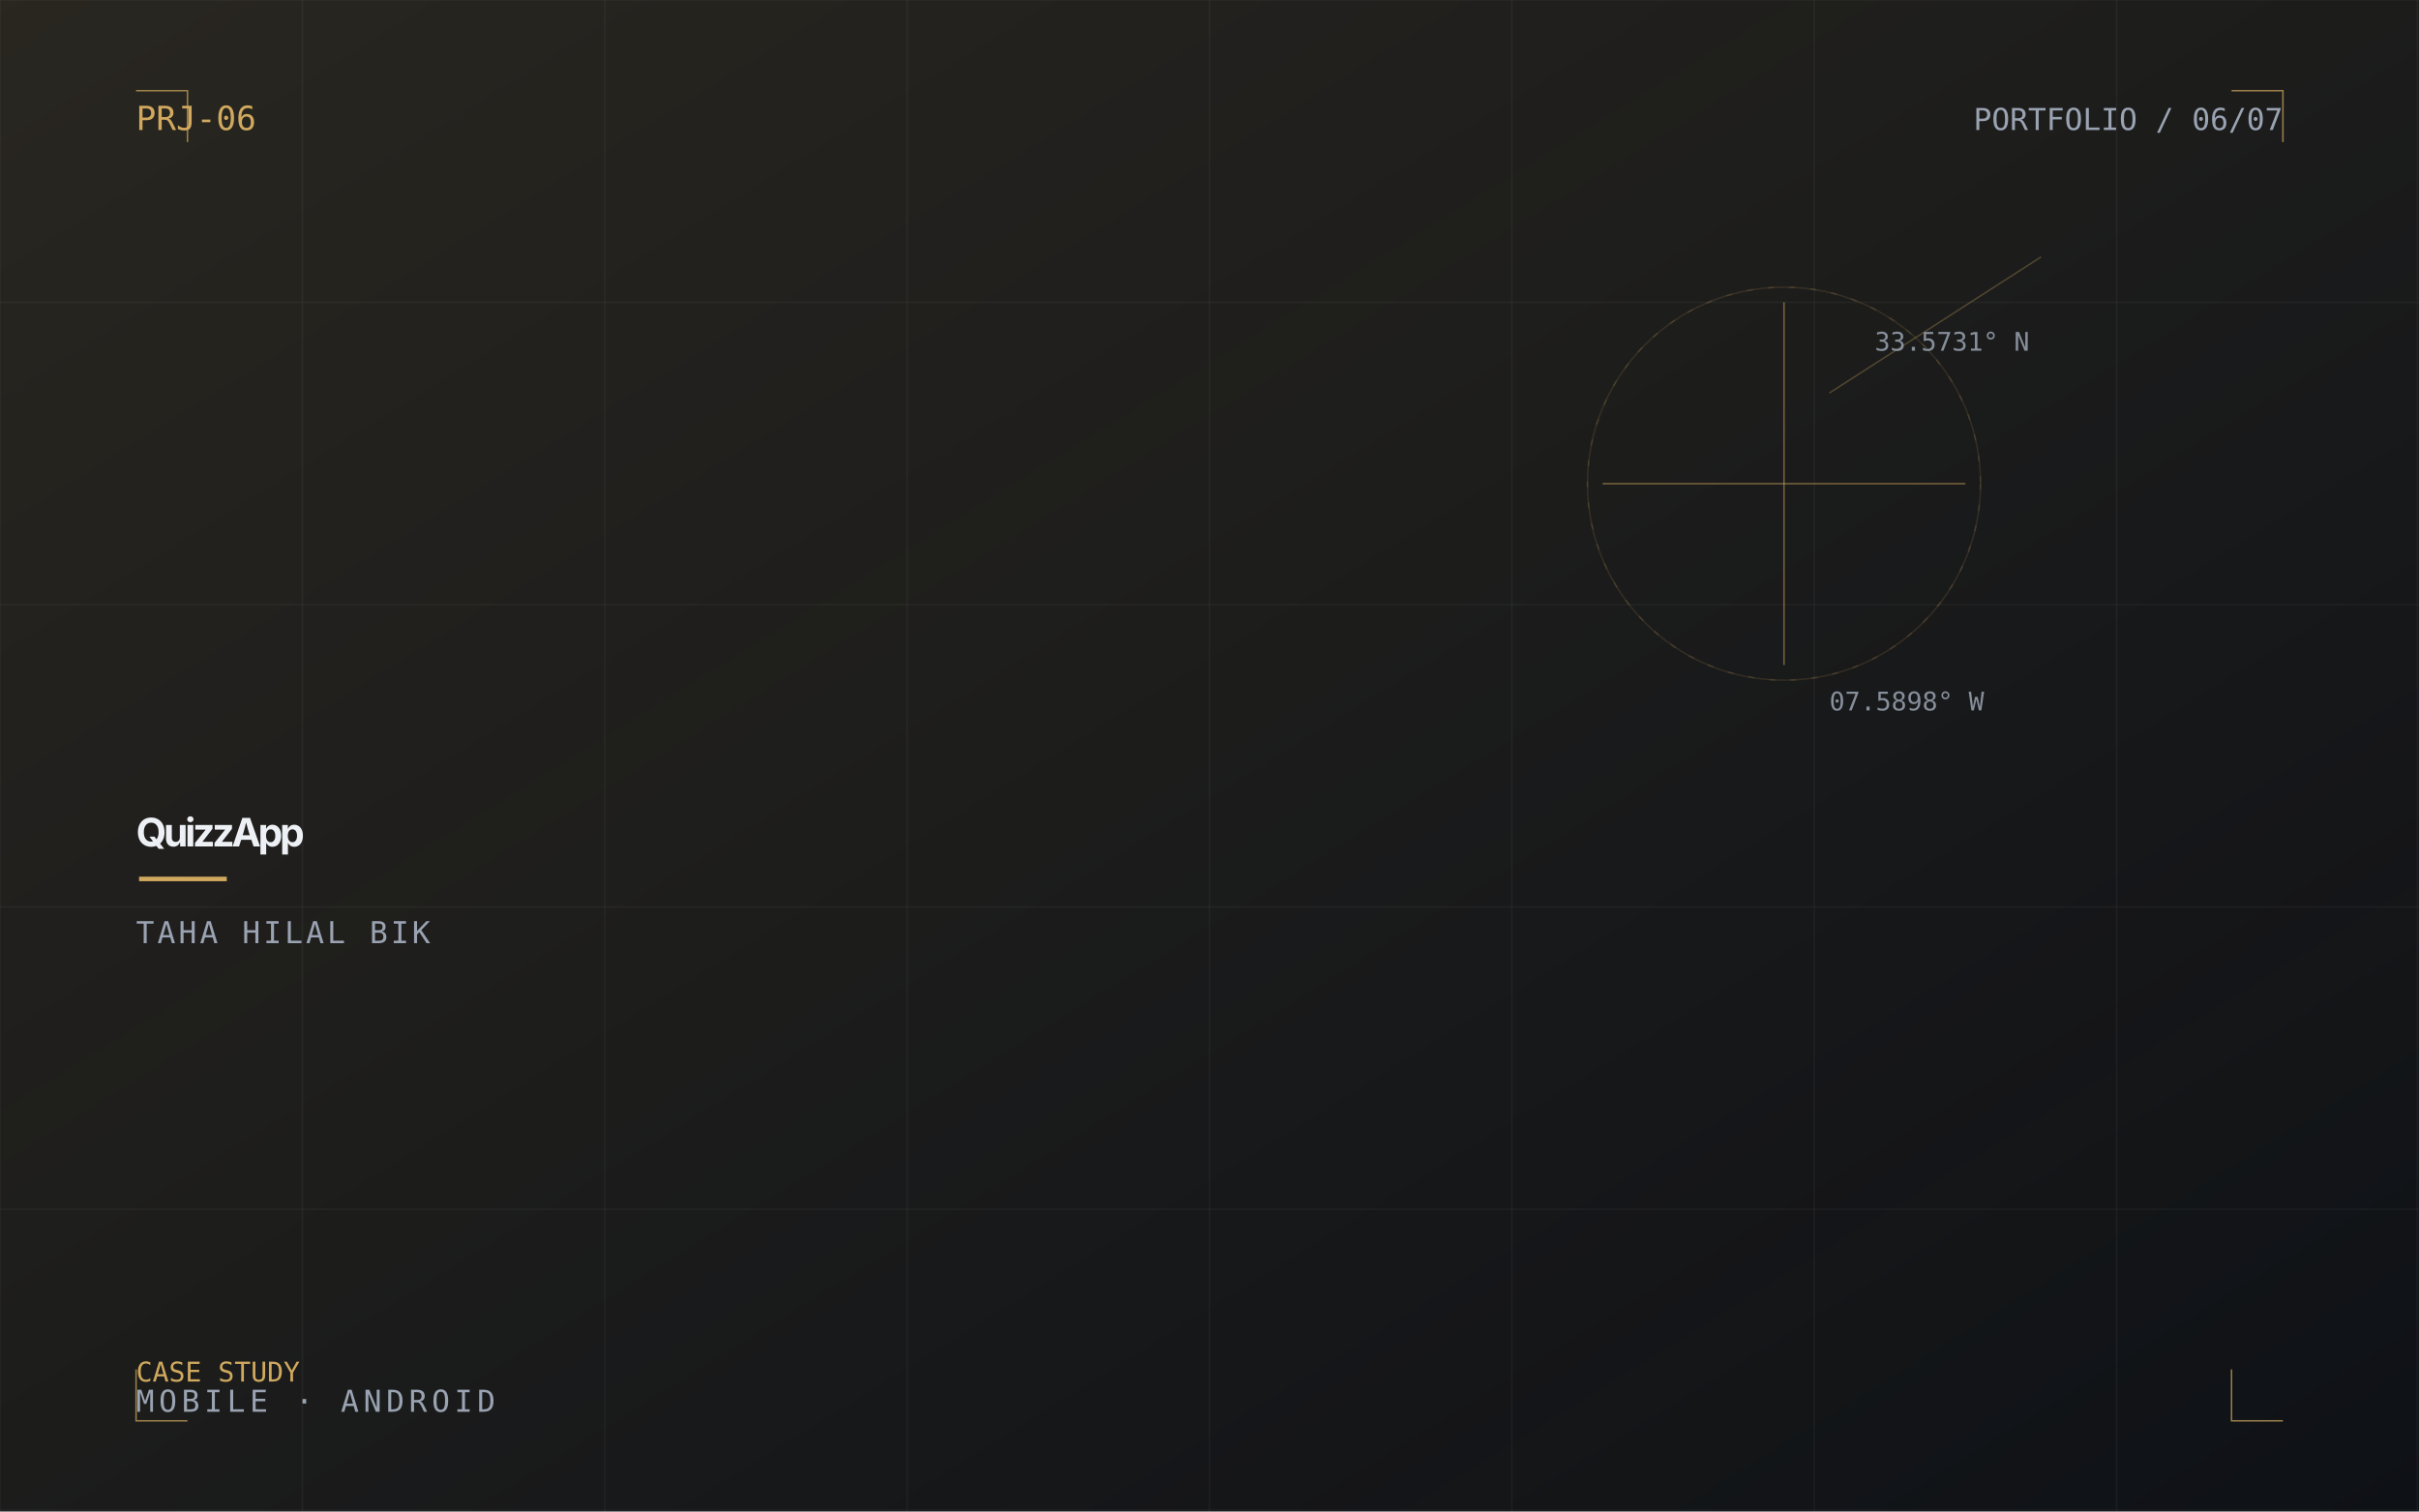
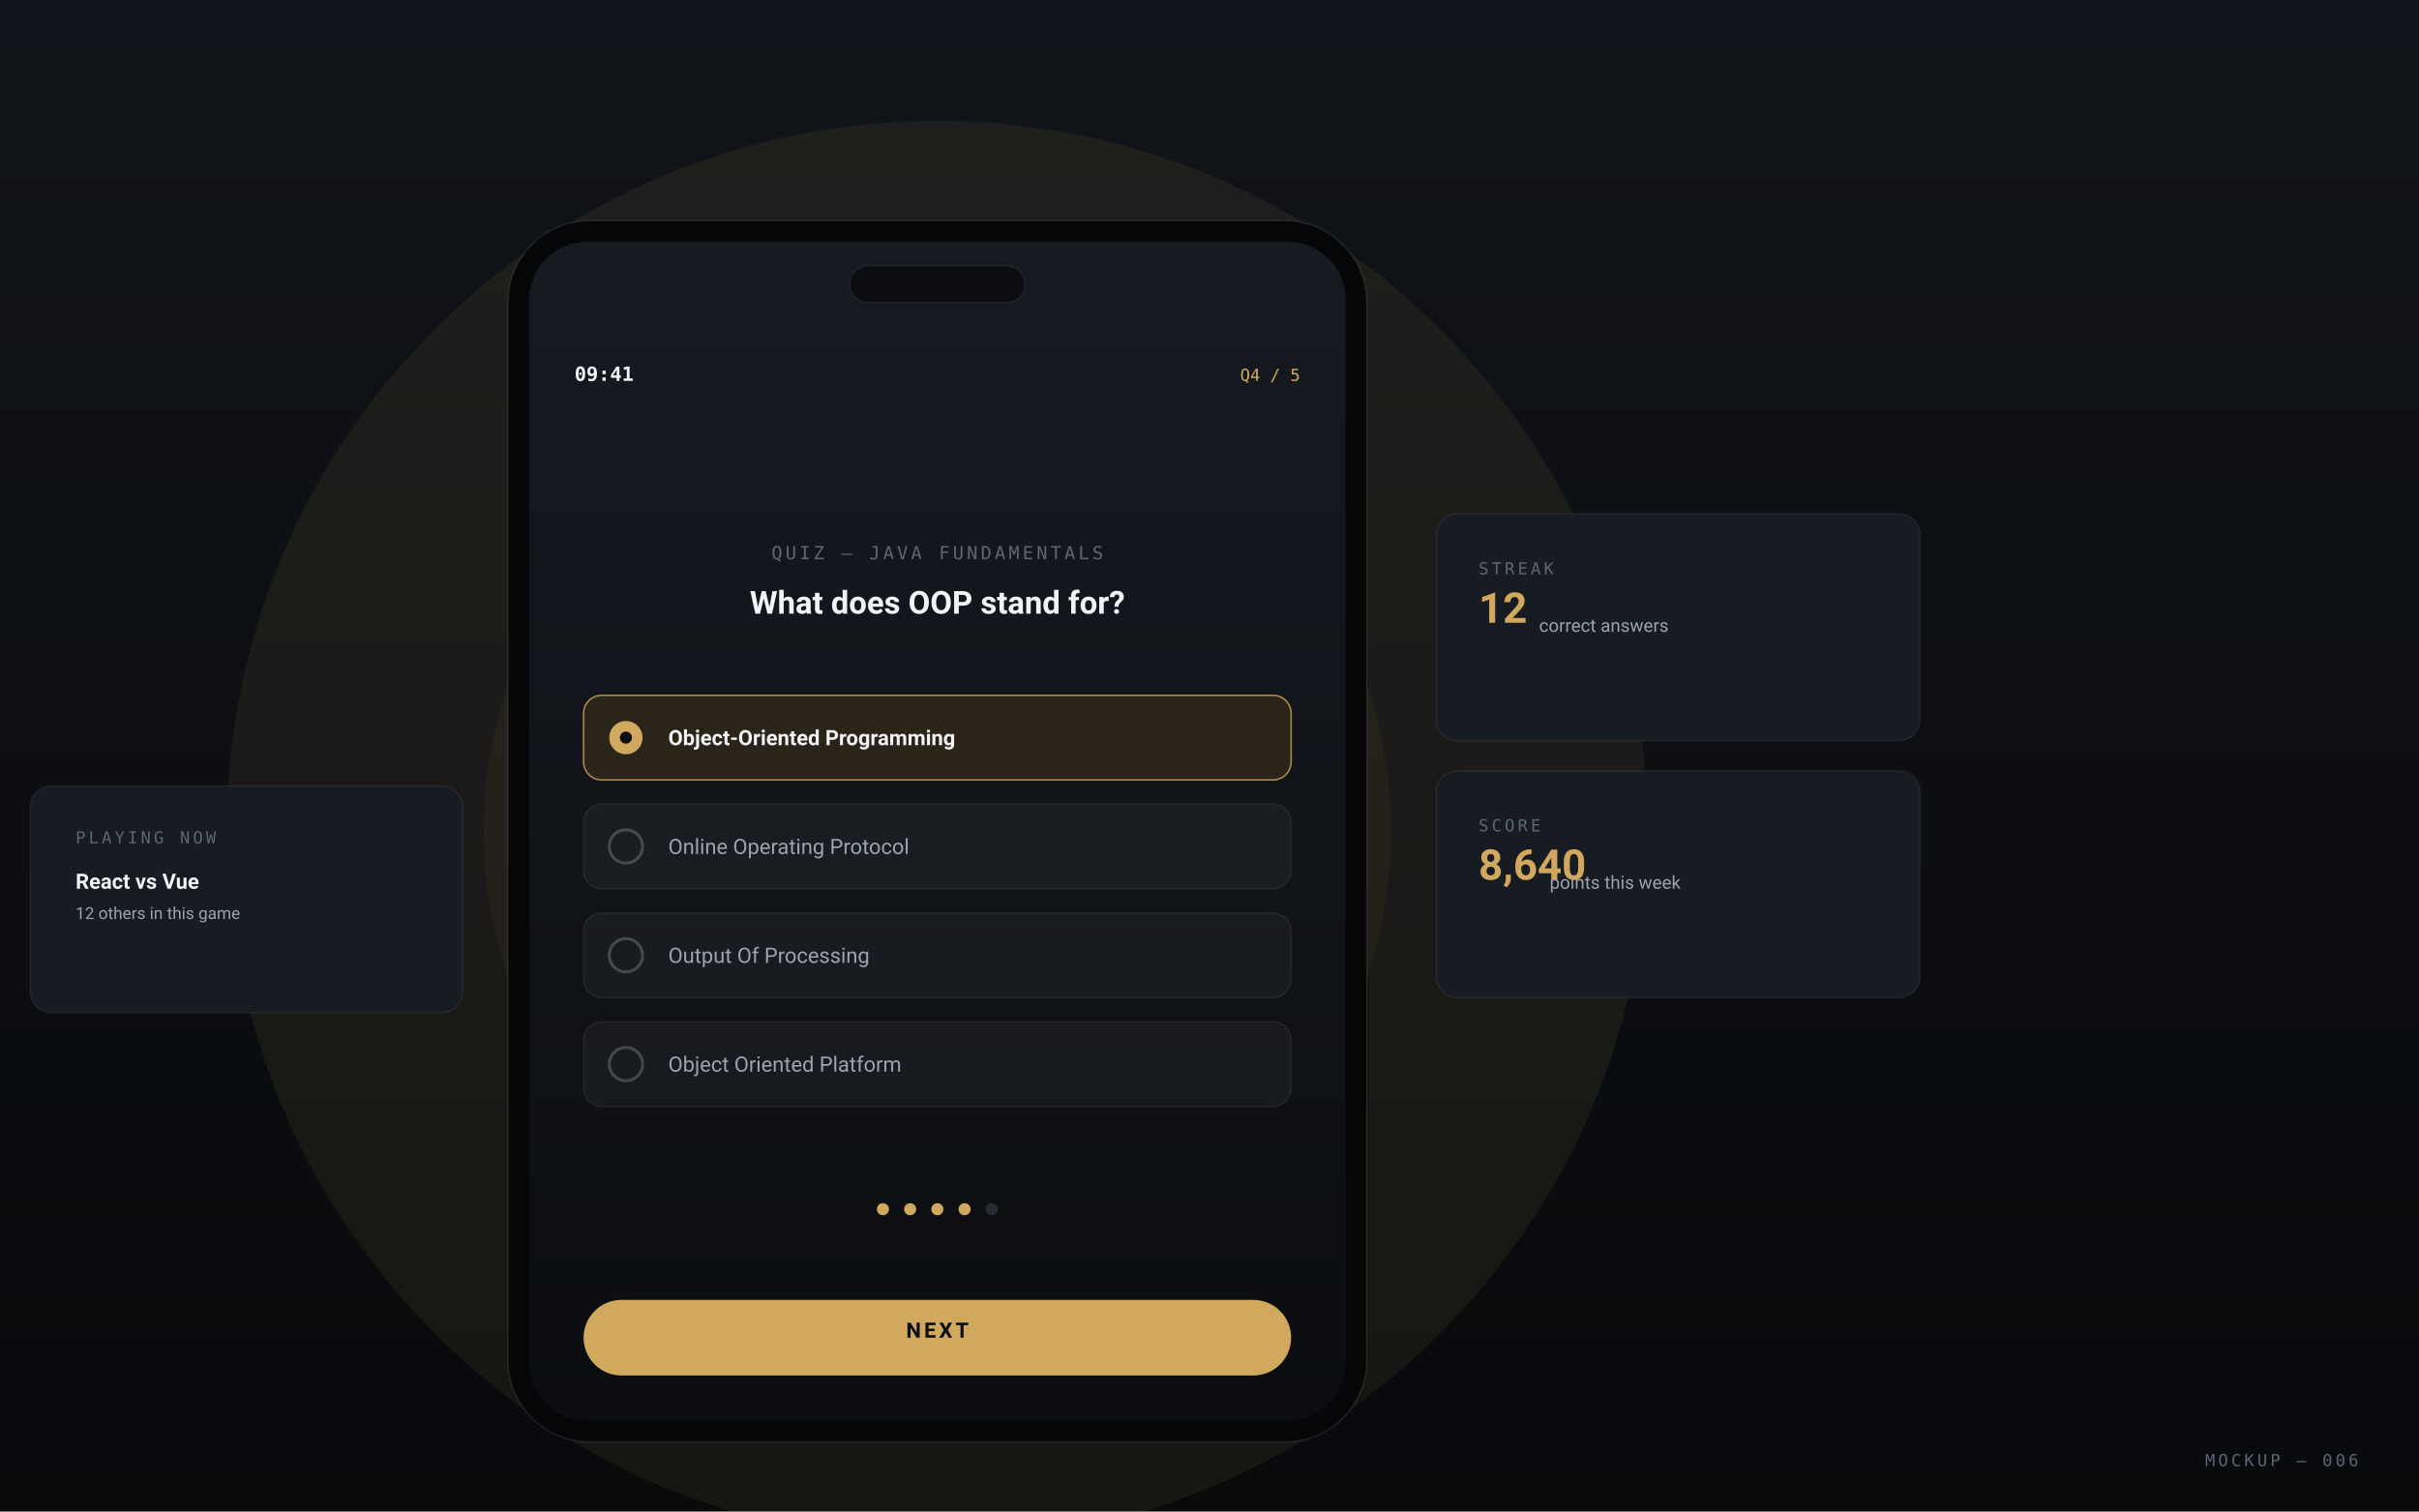
- <svg xmlns="http://www.w3.org/2000/svg" width="1600" height="1000" viewBox="0 0 1600 1000">
-   <defs>
-     <linearGradient id="g06" x1="0" y1="0" x2="1" y2="1">
-       <stop offset="0" stop-color="#d0a95f" stop-opacity="0.14" />
-       <stop offset="1" stop-color="#d0a95f" stop-opacity="0" />
-     </linearGradient>
-   </defs>
-   <rect width="1600" height="1000" fill="#0e1116" />
-   <rect width="1600" height="1000" fill="url(#g06)" />
-   <g opacity="0.5">
-     <line x1="0" y1="0" x2="0" y2="1000" stroke="rgba(237,240,244,0.08)" />
-     <line x1="200" y1="0" x2="200" y2="1000" stroke="rgba(237,240,244,0.08)" />
-     <line x1="400" y1="0" x2="400" y2="1000" stroke="rgba(237,240,244,0.08)" />
-     <line x1="600" y1="0" x2="600" y2="1000" stroke="rgba(237,240,244,0.08)" />
-     <line x1="800" y1="0" x2="800" y2="1000" stroke="rgba(237,240,244,0.08)" />
-     <line x1="1000" y1="0" x2="1000" y2="1000" stroke="rgba(237,240,244,0.08)" />
-     <line x1="1200" y1="0" x2="1200" y2="1000" stroke="rgba(237,240,244,0.08)" />
-     <line x1="1400" y1="0" x2="1400" y2="1000" stroke="rgba(237,240,244,0.08)" />
-     <line x1="1599" y1="0" x2="1599" y2="1000" stroke="rgba(237,240,244,0.08)" />
-     <line x1="0" y1="0" x2="1600" y2="0" stroke="rgba(237,240,244,0.08)" />
-     <line x1="0" y1="200" x2="1600" y2="200" stroke="rgba(237,240,244,0.08)" />
-     <line x1="0" y1="400" x2="1600" y2="400" stroke="rgba(237,240,244,0.08)" />
-     <line x1="0" y1="600" x2="1600" y2="600" stroke="rgba(237,240,244,0.08)" />
-     <line x1="0" y1="800" x2="1600" y2="800" stroke="rgba(237,240,244,0.08)" />
-     <line x1="0" y1="999" x2="1600" y2="999" stroke="rgba(237,240,244,0.08)" />
-   </g>
-   <g stroke="#d0a95f" stroke-opacity="0.5">
-     <line x1="1060.0" y1="320.0" x2="1300.0" y2="320.0" />
-     <line x1="1180.0" y1="200.0" x2="1180.0" y2="440.0" />
-     <circle cx="1180.0" cy="320.0" r="130" fill="none" stroke-opacity="0.14" />
-     <circle cx="1180.0" cy="320.0" r="130" fill="none" stroke-opacity="0.14" stroke-dasharray="4 10" />
-   </g>
-   <line x1="1210.0" y1="260.0" x2="1350.0" y2="170.0" stroke="#d0a95f" stroke-opacity="0.3" />
-   <text x="1240.0" y="232.0" fill="#9aa3b2" font-size="17" font-family="JetBrains Mono, monospace" opacity="0.85">33.5731° N</text>
-   <text x="1210.0" y="470.0" fill="#9aa3b2" font-size="17" font-family="JetBrains Mono, monospace" opacity="0.85">07.5898° W</text>
-   <g stroke="#d0a95f" stroke-opacity="0.7">
-     <path d="M 90 60 h 34 v 34" fill="none" />
-     <path d="M 1476 60 h 34 v 34" fill="none" />
-     <path d="M 90 906 v 34 h 34" fill="none" />
-     <path d="M 1476 906 v 34 h 34" fill="none" />
-   </g>
-   <text x="90" y="86" fill="#d0a95f" font-size="22" font-family="JetBrains Mono, monospace">PRJ-06</text>
-   <text x="1510" y="86" text-anchor="end" fill="#9aa3b2" font-size="20" font-family="JetBrains Mono, monospace">PORTFOLIO / 06/07</text>
-   <text x="90" y="934" fill="#9aa3b2" font-size="20" font-family="JetBrains Mono, monospace" letter-spacing="3">MOBILE · ANDROID</text>
-   <text x="90" y="914" fill="#d0a95f" font-size="18" font-family="JetBrains Mono, monospace">CASE STUDY</text>
-   <text x="90" y="560" fill="#edf0f4" font-size="26" font-weight="700" font-family="Inter, Arial, sans-serif" letter-spacing="-2">QuizzApp</text>
-   <rect x="92" y="580" width="58" height="3" fill="#d0a95f" />
-   <text x="90" y="624" fill="#9aa3b2" font-size="20" font-family="JetBrains Mono, monospace" letter-spacing="2">TAHA HILAL BIK</text>
+ <svg xmlns="http://www.w3.org/2000/svg" width="1600" height="1000" viewBox="0 0 1600 1000" font-family="system-ui,'Segoe UI',Roboto,Helvetica,Arial,sans-serif">
+   <linearGradient id="winBg" x1="0" y1="0" x2="0" y2="1">
+     <stop offset="0" stop-color="rgba(255,255,255,0.04)" />
+     <stop offset="1" stop-color="rgba(0,0,0,0.33)" />
+   </linearGradient>
+   <linearGradient id="bgTop" x1="0" y1="0" x2="0" y2="1">
+     <stop offset="0" stop-color="#161A21" />
+     <stop offset="1" stop-color="#0B0D10" />
+   </linearGradient>
+   <linearGradient id="bookSpine" x1="0" y1="0" x2="0" y2="1">
+     <stop offset="0" stop-color="#0A0C0F" />
+     <stop offset="1" stop-color="#1B202A" />
+   </linearGradient>
+   <rect x="0" y="0" width="1600" height="1000" fill="url(#bgTop)" />
+   <rect x="0" y="0" width="1600" height="1000" fill="rgba(0,0,0,0.25)" />
+   <circle cx="620" cy="550" r="470" fill="rgba(208,169,95,0.08)" />
+   <circle cx="620" cy="550" r="300" fill="rgba(208,169,95,0.05)" />
+   <rect x="336" y="146" width="568" height="808" rx="54" fill="#050608" stroke="rgba(255,255,255,0.09)" stroke-width="1" />
+   <rect x="350" y="160" width="540" height="780" rx="38" fill="url(#bgTop)" />
+   <rect x="562" y="176" width="116" height="24" rx="12" fill="#0B0D10" stroke="rgba(255,255,255,0.06)" stroke-width="1" />
+   <text x="380" y="252" font-family="ui-monospace,'Cascadia Mono','JetBrains Mono',Consolas,monospace" font-size="13" fill="#F1F3F6" font-weight="600">09:41</text>
+   <text x="860" y="252" font-family="ui-monospace,'Cascadia Mono','JetBrains Mono',Consolas,monospace" font-size="11" fill="#D0A95F" text-anchor="end">Q4 / 5</text>
+   <text x="620" y="370" font-family="ui-monospace,'Cascadia Mono','JetBrains Mono',Consolas,monospace" font-size="12" fill="#5E6673" letter-spacing="2" text-anchor="middle">QUIZ — JAVA FUNDAMENTALS</text>
+   <text x="620" y="406" font-family="system-ui,'Segoe UI',Roboto,Helvetica,Arial,sans-serif" font-size="21" fill="#F1F3F6" font-weight="700" text-anchor="middle">What does OOP stand for?</text>
+   <rect x="386" y="460" width="468" height="56" rx="12" fill="#2B2418" stroke="rgba(208,169,95,0.8)" stroke-width="1" />
+   <circle cx="414" cy="488" r="11" fill="#D0A95F" />
+   <circle cx="414" cy="488" r="4" fill="#0B0D10" />
+   <text x="442" y="493" font-family="system-ui,'Segoe UI',Roboto,Helvetica,Arial,sans-serif" font-size="14" fill="#F1F3F6" font-weight="600">Object-Oriented Programming</text>
+   <rect x="386" y="532" width="468" height="56" rx="12" fill="rgba(255,255,255,0.04)" stroke="rgba(255,255,255,0.07)" stroke-width="1" />
+   <circle cx="414" cy="560" r="11" fill="none" stroke="rgba(255,255,255,0.2)" stroke-width="2" />
+   <text x="442" y="565" font-family="system-ui,'Segoe UI',Roboto,Helvetica,Arial,sans-serif" font-size="14" fill="#9BA4B0">Online Operating Protocol</text>
+   <rect x="386" y="604" width="468" height="56" rx="12" fill="rgba(255,255,255,0.04)" stroke="rgba(255,255,255,0.07)" stroke-width="1" />
+   <circle cx="414" cy="632" r="11" fill="none" stroke="rgba(255,255,255,0.2)" stroke-width="2" />
+   <text x="442" y="637" font-family="system-ui,'Segoe UI',Roboto,Helvetica,Arial,sans-serif" font-size="14" fill="#9BA4B0">Output Of Processing</text>
+   <rect x="386" y="676" width="468" height="56" rx="12" fill="rgba(255,255,255,0.04)" stroke="rgba(255,255,255,0.07)" stroke-width="1" />
+   <circle cx="414" cy="704" r="11" fill="none" stroke="rgba(255,255,255,0.2)" stroke-width="2" />
+   <text x="442" y="709" font-family="system-ui,'Segoe UI',Roboto,Helvetica,Arial,sans-serif" font-size="14" fill="#9BA4B0">Object Oriented Platform</text>
+   <circle cx="584" cy="800" r="4" fill="#D0A95F" />
+   <circle cx="602" cy="800" r="4" fill="#D0A95F" />
+   <circle cx="620" cy="800" r="4" fill="#D0A95F" />
+   <circle cx="638" cy="800" r="4" fill="#D0A95F" />
+   <circle cx="656" cy="800" r="4" fill="#262B33" />
+   <rect x="386" y="860" width="468" height="50" rx="25" fill="#D0A95F" />
+   <text x="620" y="885" font-family="system-ui,'Segoe UI',Roboto,Helvetica,Arial,sans-serif" font-size="14" fill="#0B0D10" font-weight="700" letter-spacing="2" text-anchor="middle">NEXT</text>
+   <rect x="950" y="340" width="320" height="150" rx="14" fill="#171B22" stroke="rgba(255,255,255,0.06)" stroke-width="1" />
+   <text x="978" y="380" font-family="ui-monospace,'Cascadia Mono','JetBrains Mono',Consolas,monospace" font-size="11" fill="#5E6673" letter-spacing="2">STREAK</text>
+   <text x="978" y="412" font-family="system-ui,'Segoe UI',Roboto,Helvetica,Arial,sans-serif" font-size="28" fill="#D0A95F" font-weight="700">12</text>
+   <text x="1018" y="418" font-family="system-ui,'Segoe UI',Roboto,Helvetica,Arial,sans-serif" font-size="12" fill="#9BA4B0">correct answers</text>
+   <rect x="950" y="510" width="320" height="150" rx="14" fill="#171B22" stroke="rgba(255,255,255,0.06)" stroke-width="1" />
+   <text x="978" y="550" font-family="ui-monospace,'Cascadia Mono','JetBrains Mono',Consolas,monospace" font-size="11" fill="#5E6673" letter-spacing="2">SCORE</text>
+   <text x="978" y="582" font-family="system-ui,'Segoe UI',Roboto,Helvetica,Arial,sans-serif" font-size="28" fill="#D0A95F" font-weight="700">8,640</text>
+   <text x="1025" y="588" font-family="system-ui,'Segoe UI',Roboto,Helvetica,Arial,sans-serif" font-size="12" fill="#9BA4B0">points this week</text>
+   <rect x="20" y="520" width="286" height="150" rx="14" fill="#171B22" stroke="rgba(255,255,255,0.06)" stroke-width="1" />
+   <text x="50" y="558" font-family="ui-monospace,'Cascadia Mono','JetBrains Mono',Consolas,monospace" font-size="11" fill="#5E6673" letter-spacing="2">PLAYING NOW</text>
+   <text x="50" y="588" font-family="system-ui,'Segoe UI',Roboto,Helvetica,Arial,sans-serif" font-size="14" fill="#F1F3F6" font-weight="600">React vs Vue</text>
+   <text x="50" y="608" font-family="system-ui,'Segoe UI',Roboto,Helvetica,Arial,sans-serif" font-size="11" fill="#9BA4B0">12 others in this game</text>
+   <text x="1560" y="970" font-family="ui-monospace,'Cascadia Mono','JetBrains Mono',Consolas,monospace" font-size="11" fill="#5E6673" letter-spacing="2" text-anchor="end">MOCKUP — 006</text>
</svg>
